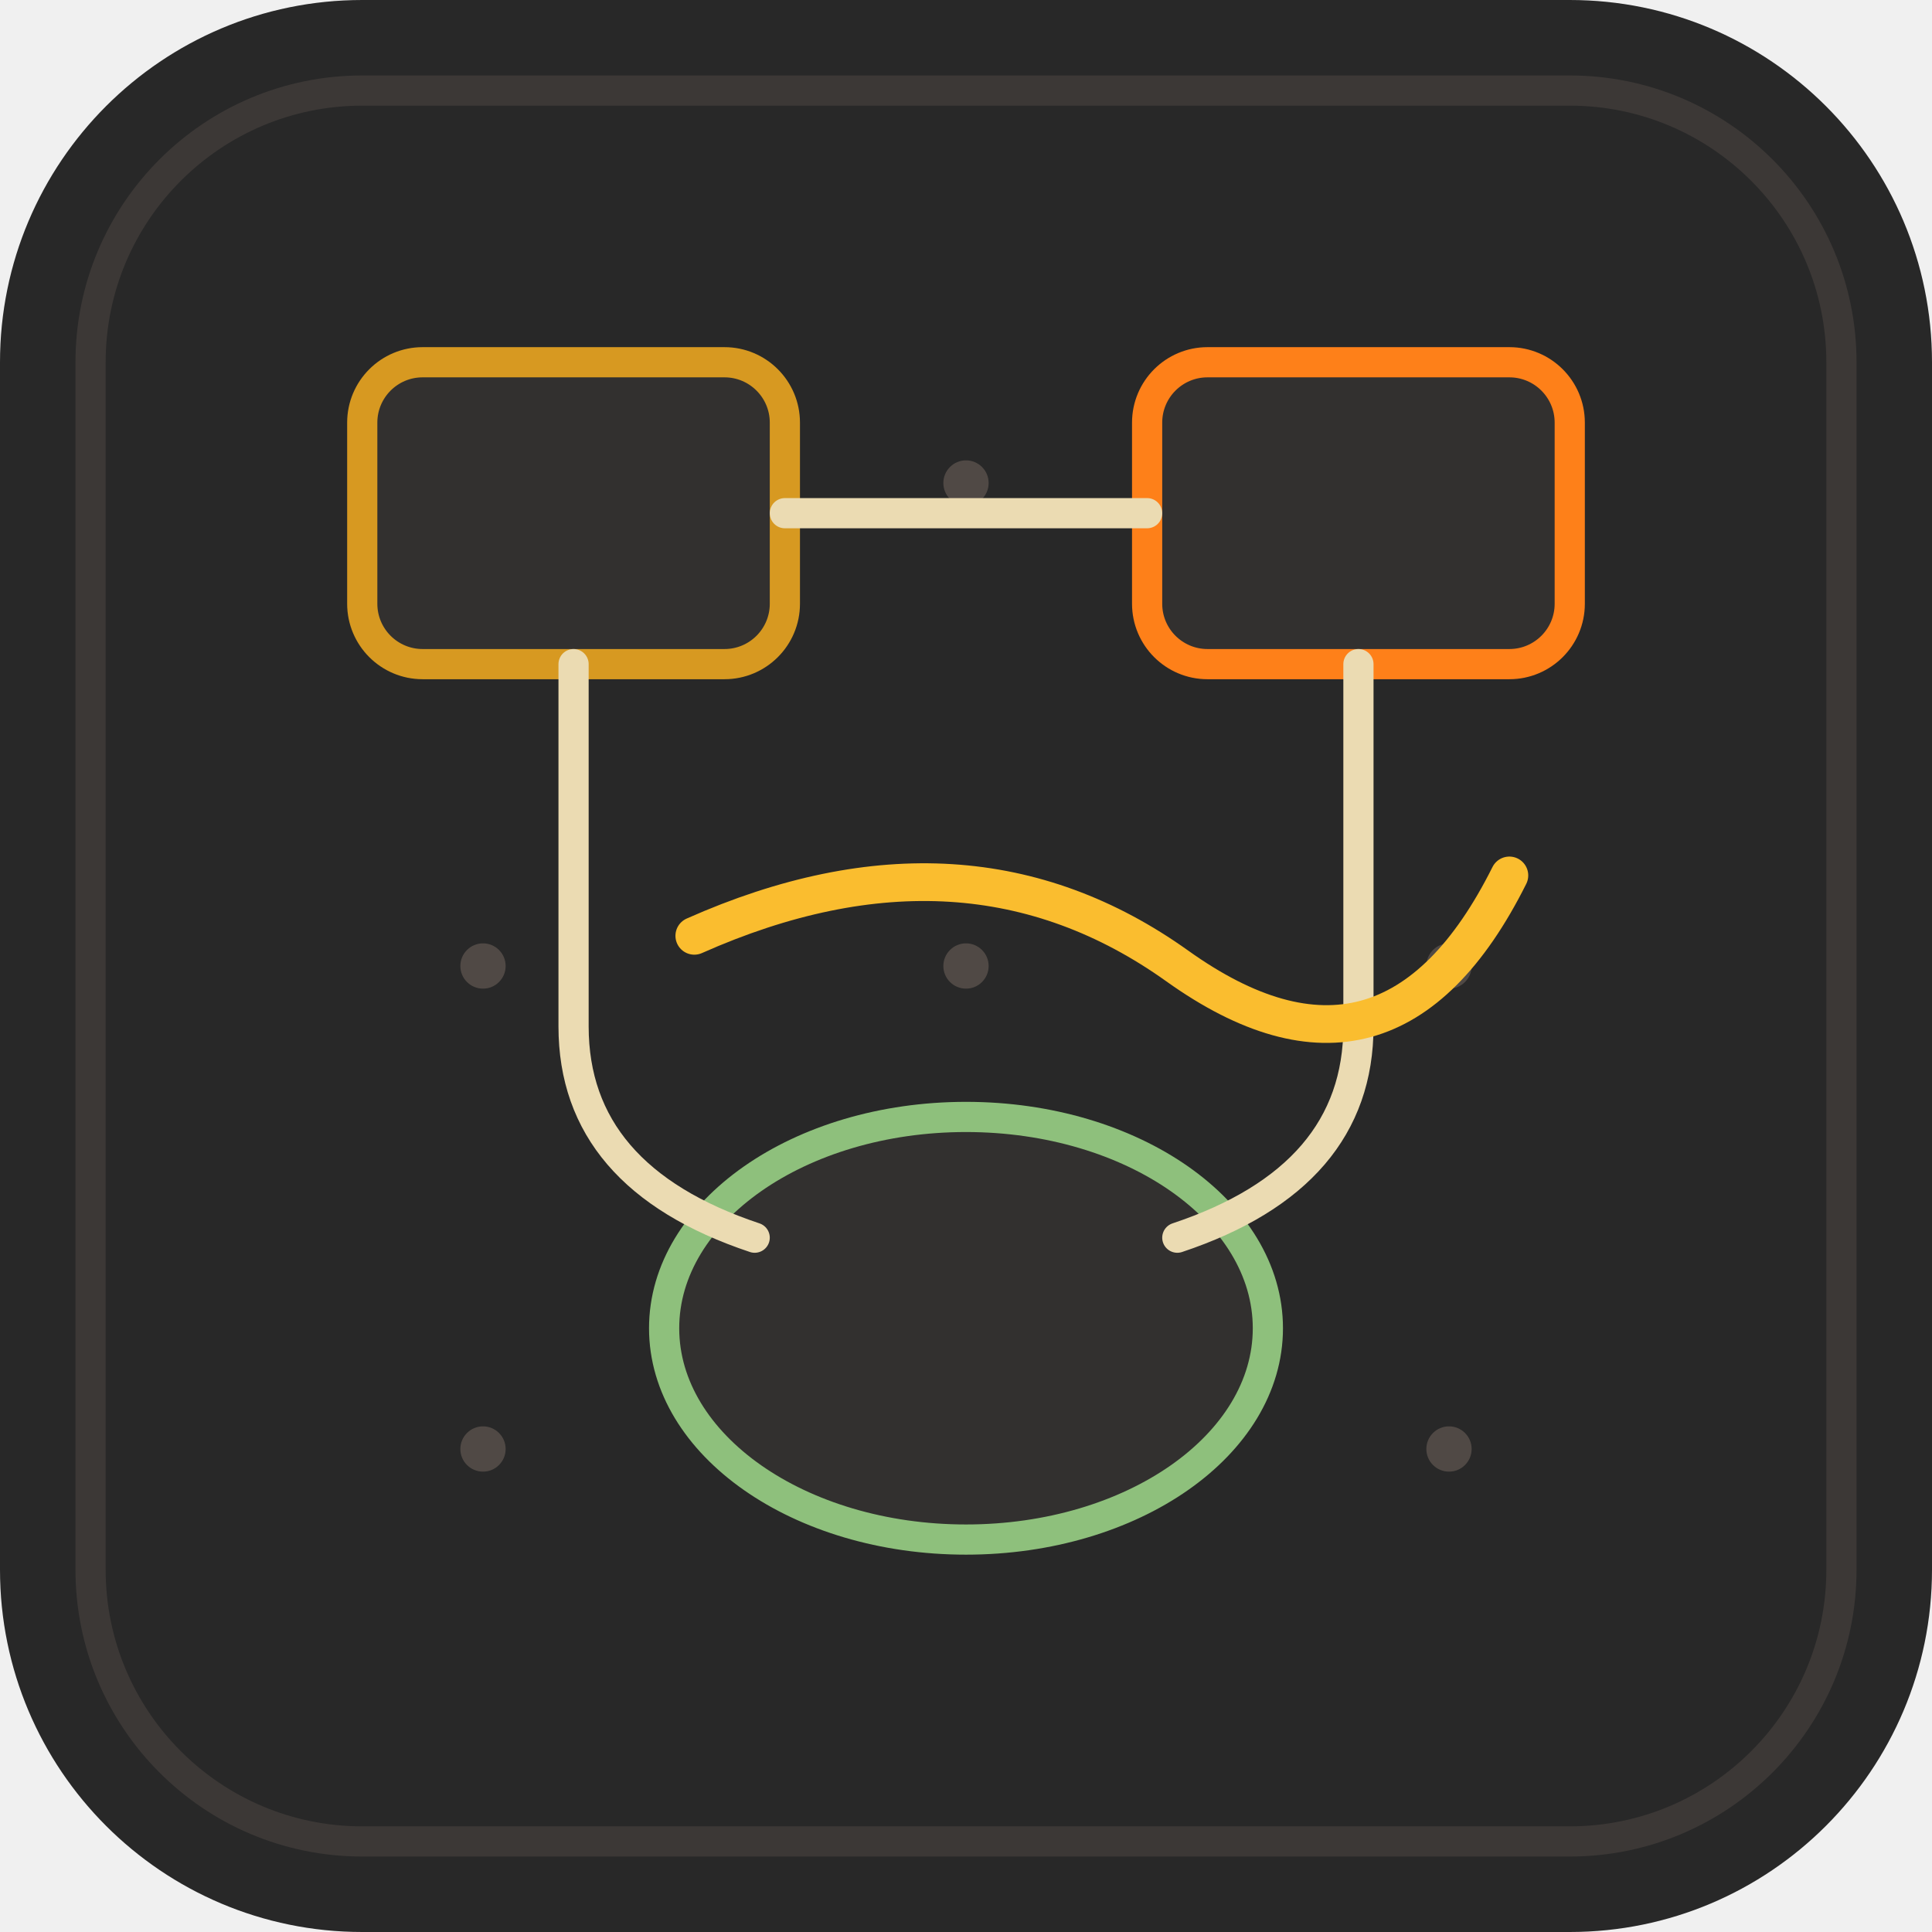
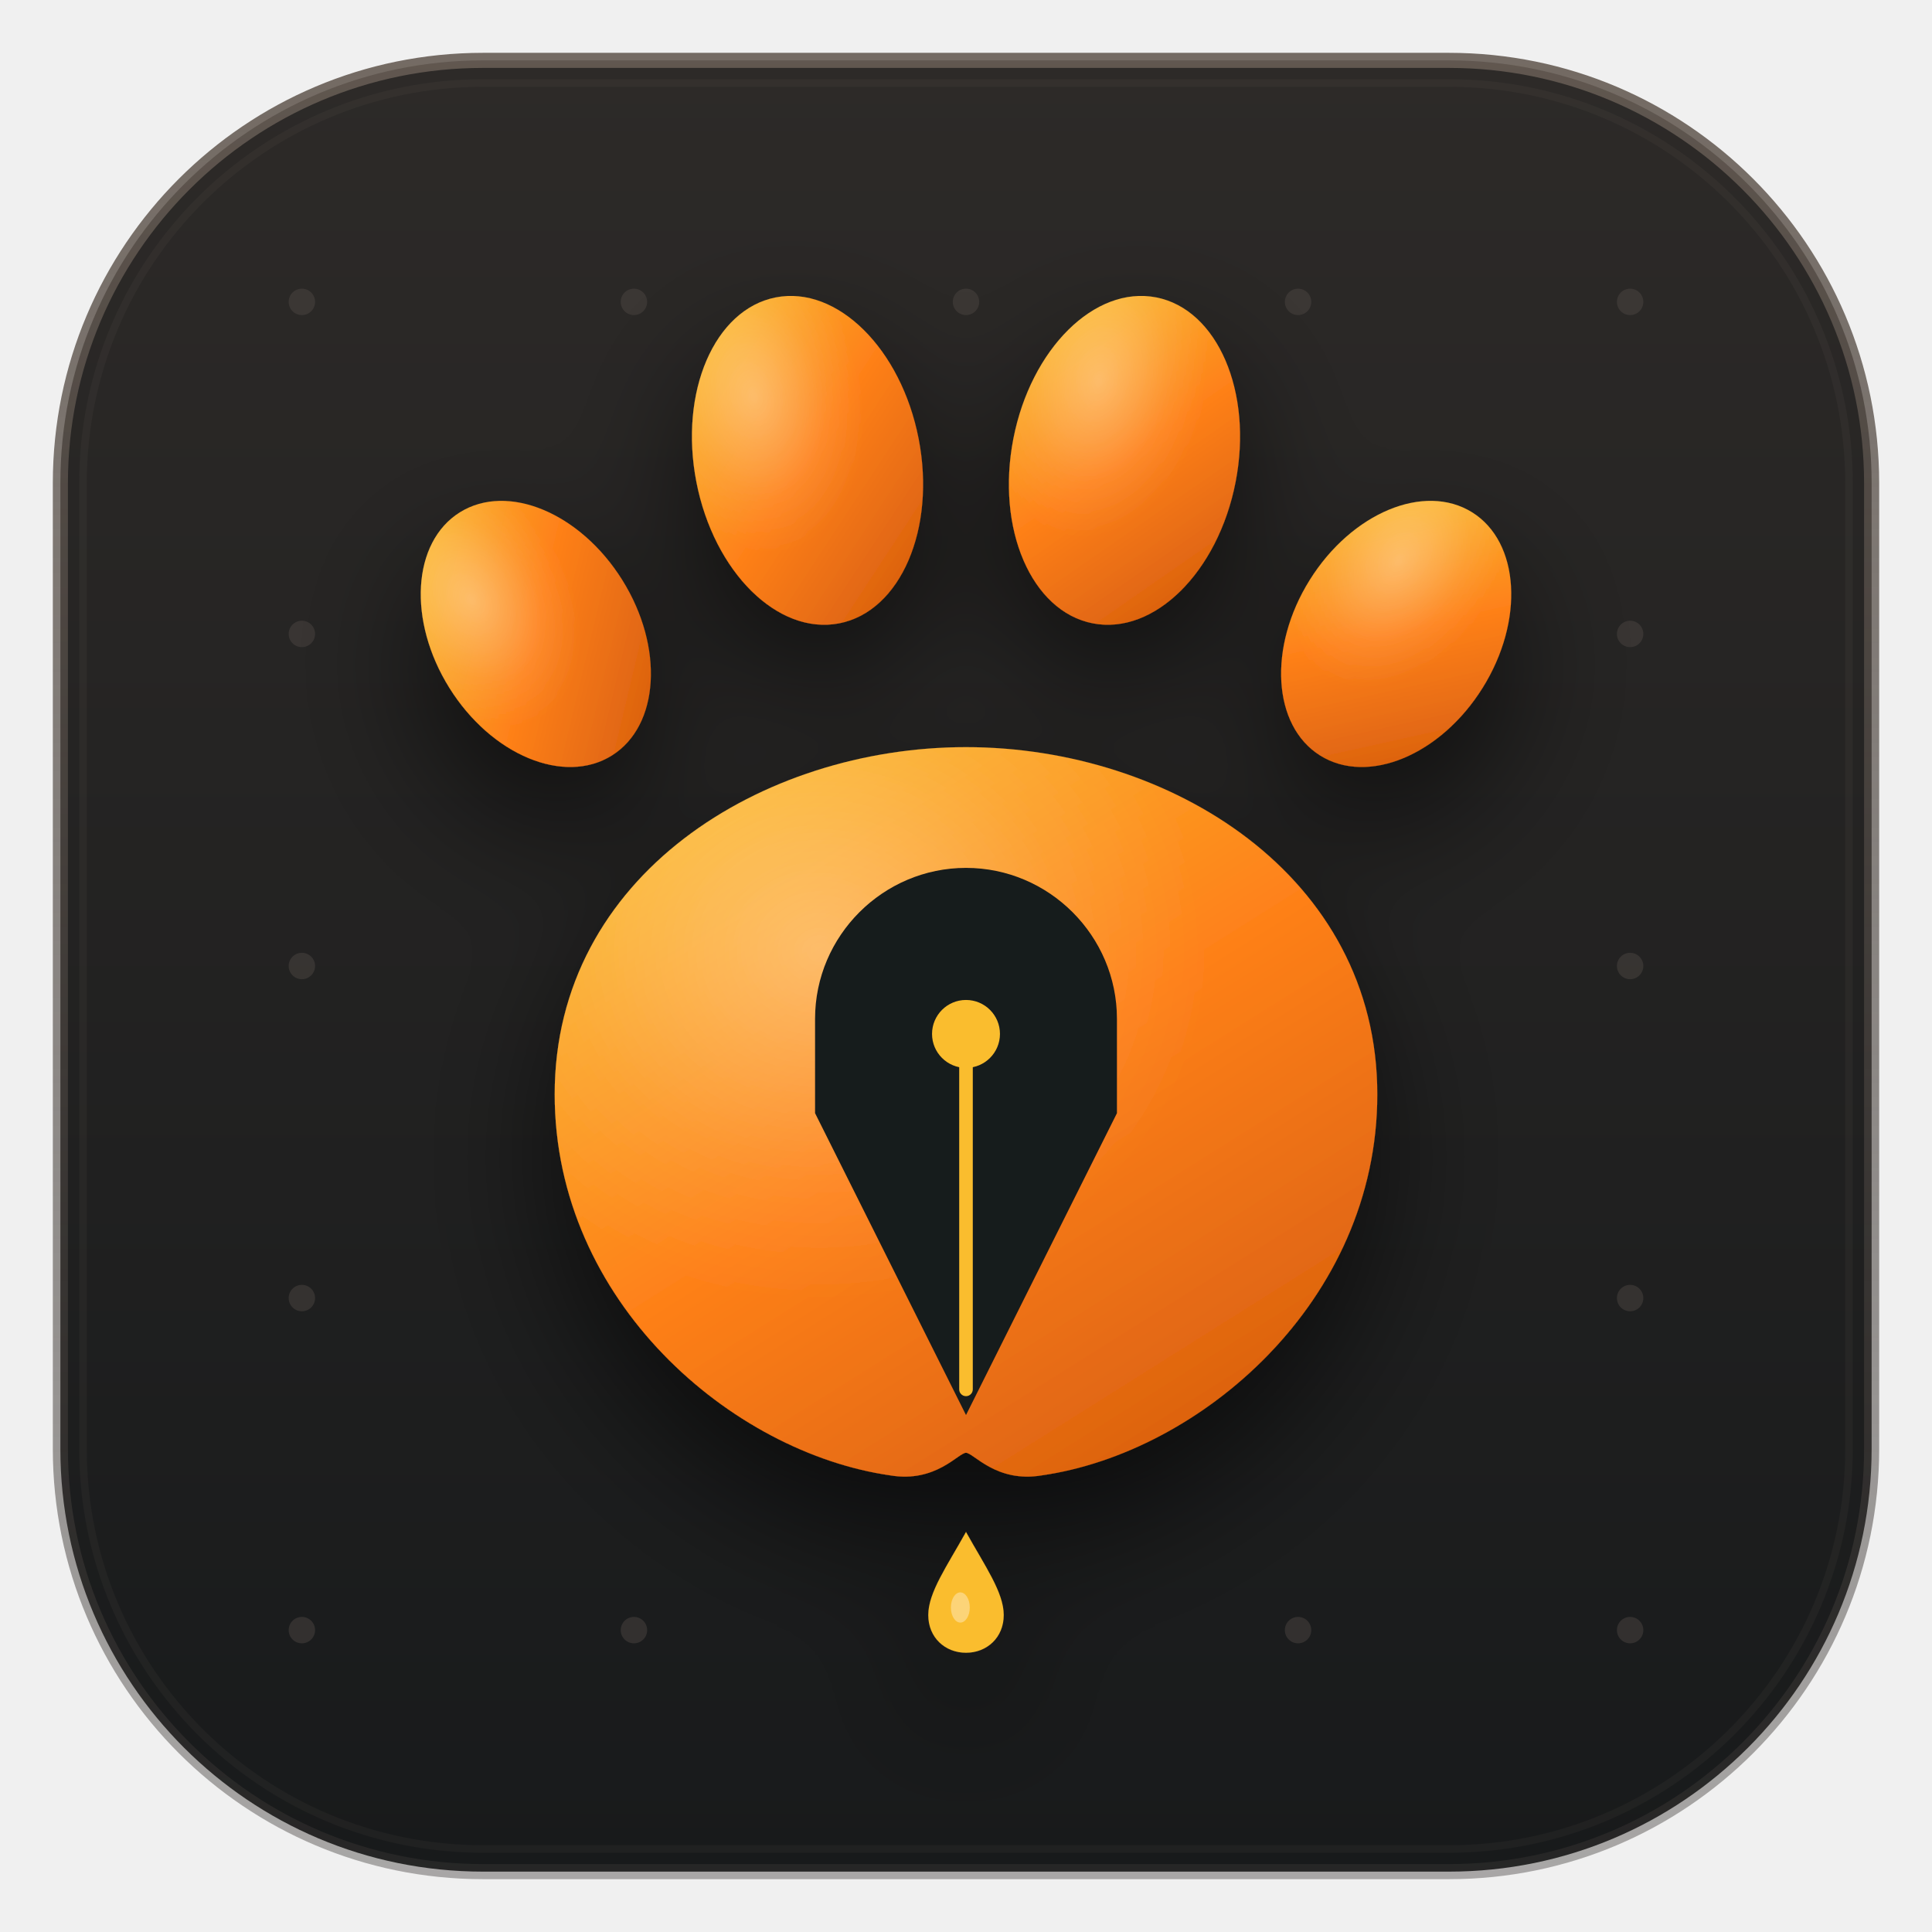
- <svg xmlns="http://www.w3.org/2000/svg" viewBox="0 0 128 128" width="128" height="128">
-   <rect width="128" height="128" rx="24" fill="#282828" />
-   <rect x="6" y="6" width="116" height="116" rx="18" fill="none" stroke="#3c3836" stroke-width="2" />
-   <circle cx="32" cy="32" r="1.5" fill="#504945" />
-   <circle cx="64" cy="32" r="1.5" fill="#504945" />
-   <circle cx="96" cy="32" r="1.5" fill="#504945" />
-   <circle cx="32" cy="64" r="1.5" fill="#504945" />
-   <circle cx="64" cy="64" r="1.5" fill="#504945" />
-   <circle cx="96" cy="64" r="1.5" fill="#504945" />
-   <circle cx="32" cy="96" r="1.5" fill="#504945" />
-   <circle cx="64" cy="96" r="1.5" fill="#504945" />
-   <circle cx="96" cy="96" r="1.5" fill="#504945" />
-   <rect x="24" y="24" width="28" height="20" rx="4" fill="#32302f" stroke="#d79921" stroke-width="2" />
-   <rect x="76" y="24" width="28" height="20" rx="4" fill="#32302f" stroke="#fe8019" stroke-width="2" />
-   <ellipse cx="64" cy="88" rx="20" ry="14" fill="#32302f" stroke="#8ec07c" stroke-width="2" />
-   <path d="M 52 34 L 76 34" fill="none" stroke="#ebdbb2" stroke-width="2" stroke-linecap="round" />
-   <path d="M 38 44 L 38 68 Q 38 78 50 82" fill="none" stroke="#ebdbb2" stroke-width="2" stroke-linecap="round" />
-   <path d="M 90 44 L 90 68 Q 90 78 78 82" fill="none" stroke="#ebdbb2" stroke-width="2" stroke-linecap="round" />
-   <path d="M 46 62 Q 64 54 78 64 T 100 58" fill="none" stroke="#fabd2f" stroke-width="2.5" stroke-linecap="round" />
+ <svg xmlns="http://www.w3.org/2000/svg" viewBox="0 0 512 512" width="512" height="512">
+   <defs>
+     <linearGradient id="bgGrad" x1="0%" y1="0%" x2="0%" y2="100%">
+       <stop offset="0%" stop-color="#2d2a28" />
+       <stop offset="100%" stop-color="#181a1b" />
+     </linearGradient>
+     <linearGradient id="pawGrad" x1="15%" y1="0%" x2="85%" y2="100%">
+       <stop offset="0%" stop-color="#fabd2f" />
+       <stop offset="50%" stop-color="#fe8019" />
+       <stop offset="100%" stop-color="#d65d0e" />
+     </linearGradient>
+     <linearGradient id="borderGrad" x1="0%" y1="0%" x2="0%" y2="100%">
+       <stop offset="0%" stop-color="#665c54" stop-opacity="0.9" />
+       <stop offset="100%" stop-color="#3c3836" stop-opacity="0.4" />
+     </linearGradient>
+     <radialGradient id="highlight" cx="32%" cy="28%" r="68%">
+       <stop offset="0%" stop-color="#ffffff" stop-opacity="0.32" />
+       <stop offset="45%" stop-color="#ffffff" stop-opacity="0.08" />
+       <stop offset="70%" stop-color="#ffffff" stop-opacity="0" />
+     </radialGradient>
+     <filter id="dropShadow" x="-20%" y="-20%" width="140%" height="140%">
+       <feDropShadow dx="0" dy="16" stdDeviation="18" flood-color="#000000" flood-opacity="0.6" />
+     </filter>
+   </defs>
+   <rect x="16" y="16" width="480" height="480" rx="112" fill="url(#bgGrad)" stroke="url(#borderGrad)" stroke-width="4" />
+   <rect x="22" y="22" width="468" height="468" rx="106" fill="none" stroke="#ebdbb2" stroke-opacity="0.04" stroke-width="2" />
+   <g fill="#504945" opacity="0.45">
+     <circle cx="80" cy="80" r="3.5" />
+     <circle cx="168" cy="80" r="3.5" />
+     <circle cx="256" cy="80" r="3.5" />
+     <circle cx="344" cy="80" r="3.5" />
+     <circle cx="432" cy="80" r="3.5" />
+     <circle cx="80" cy="168" r="3.5" />
+     <circle cx="432" cy="168" r="3.5" />
+     <circle cx="80" cy="256" r="3.5" />
+     <circle cx="432" cy="256" r="3.5" />
+     <circle cx="80" cy="344" r="3.5" />
+     <circle cx="432" cy="344" r="3.5" />
+     <circle cx="80" cy="432" r="3.5" />
+     <circle cx="168" cy="432" r="3.5" />
+     <circle cx="256" cy="432" r="3.5" />
+     <circle cx="344" cy="432" r="3.5" />
+     <circle cx="432" cy="432" r="3.5" />
+   </g>
+   <g filter="url(#dropShadow)">
+     <g transform="translate(142, 168) rotate(-32)">
+       <ellipse cx="0" cy="0" rx="27" ry="38" fill="url(#pawGrad)" />
+       <ellipse cx="0" cy="0" rx="27" ry="38" fill="url(#highlight)" />
+     </g>
+     <g transform="translate(214, 122) rotate(-11)">
+       <ellipse cx="0" cy="0" rx="30" ry="44" fill="url(#pawGrad)" />
+       <ellipse cx="0" cy="0" rx="30" ry="44" fill="url(#highlight)" />
+     </g>
+     <g transform="translate(298, 122) rotate(11)">
+       <ellipse cx="0" cy="0" rx="30" ry="44" fill="url(#pawGrad)" />
+       <ellipse cx="0" cy="0" rx="30" ry="44" fill="url(#highlight)" />
+     </g>
+     <g transform="translate(370, 168) rotate(32)">
+       <ellipse cx="0" cy="0" rx="27" ry="38" fill="url(#pawGrad)" />
+       <ellipse cx="0" cy="0" rx="27" ry="38" fill="url(#highlight)" />
+     </g>
+     <path d="M 256 198              C 310 198, 365 232, 365 290              C 365 345, 318 385, 276 391              C 264 393, 258 385, 256 385              C 254 385, 248 393, 236 391              C 194 385, 147 345, 147 290              C 147 232, 202 198, 256 198 Z" fill="url(#pawGrad)" />
+     <path d="M 256 198              C 310 198, 365 232, 365 290              C 365 345, 318 385, 276 391              C 264 393, 258 385, 256 385              C 254 385, 248 393, 236 391              C 194 385, 147 345, 147 290              C 147 232, 202 198, 256 198 Z" fill="url(#highlight)" />
+     <path d="M 256 230              C 278 230, 296 248, 296 270              L 296 295              L 256 375              L 216 295              L 216 270              C 216 248, 234 230, 256 230 Z" fill="#181a1b" />
+     <circle cx="256" cy="274" r="9" fill="#fabd2f" />
+     <rect x="254.2" y="274" width="3.6" height="96" rx="1.8" fill="#fabd2f" />
+     <path d="M 256 406              C 251 415, 246 422, 246 428              C 246 434, 250.5 438, 256 438              C 261.5 438, 266 434, 266 428              C 266 422, 261 415, 256 406 Z" fill="#fabd2f" />
+     <ellipse cx="254.5" cy="426" rx="2.5" ry="4" fill="#ffffff" opacity="0.35" />
+   </g>
</svg>
